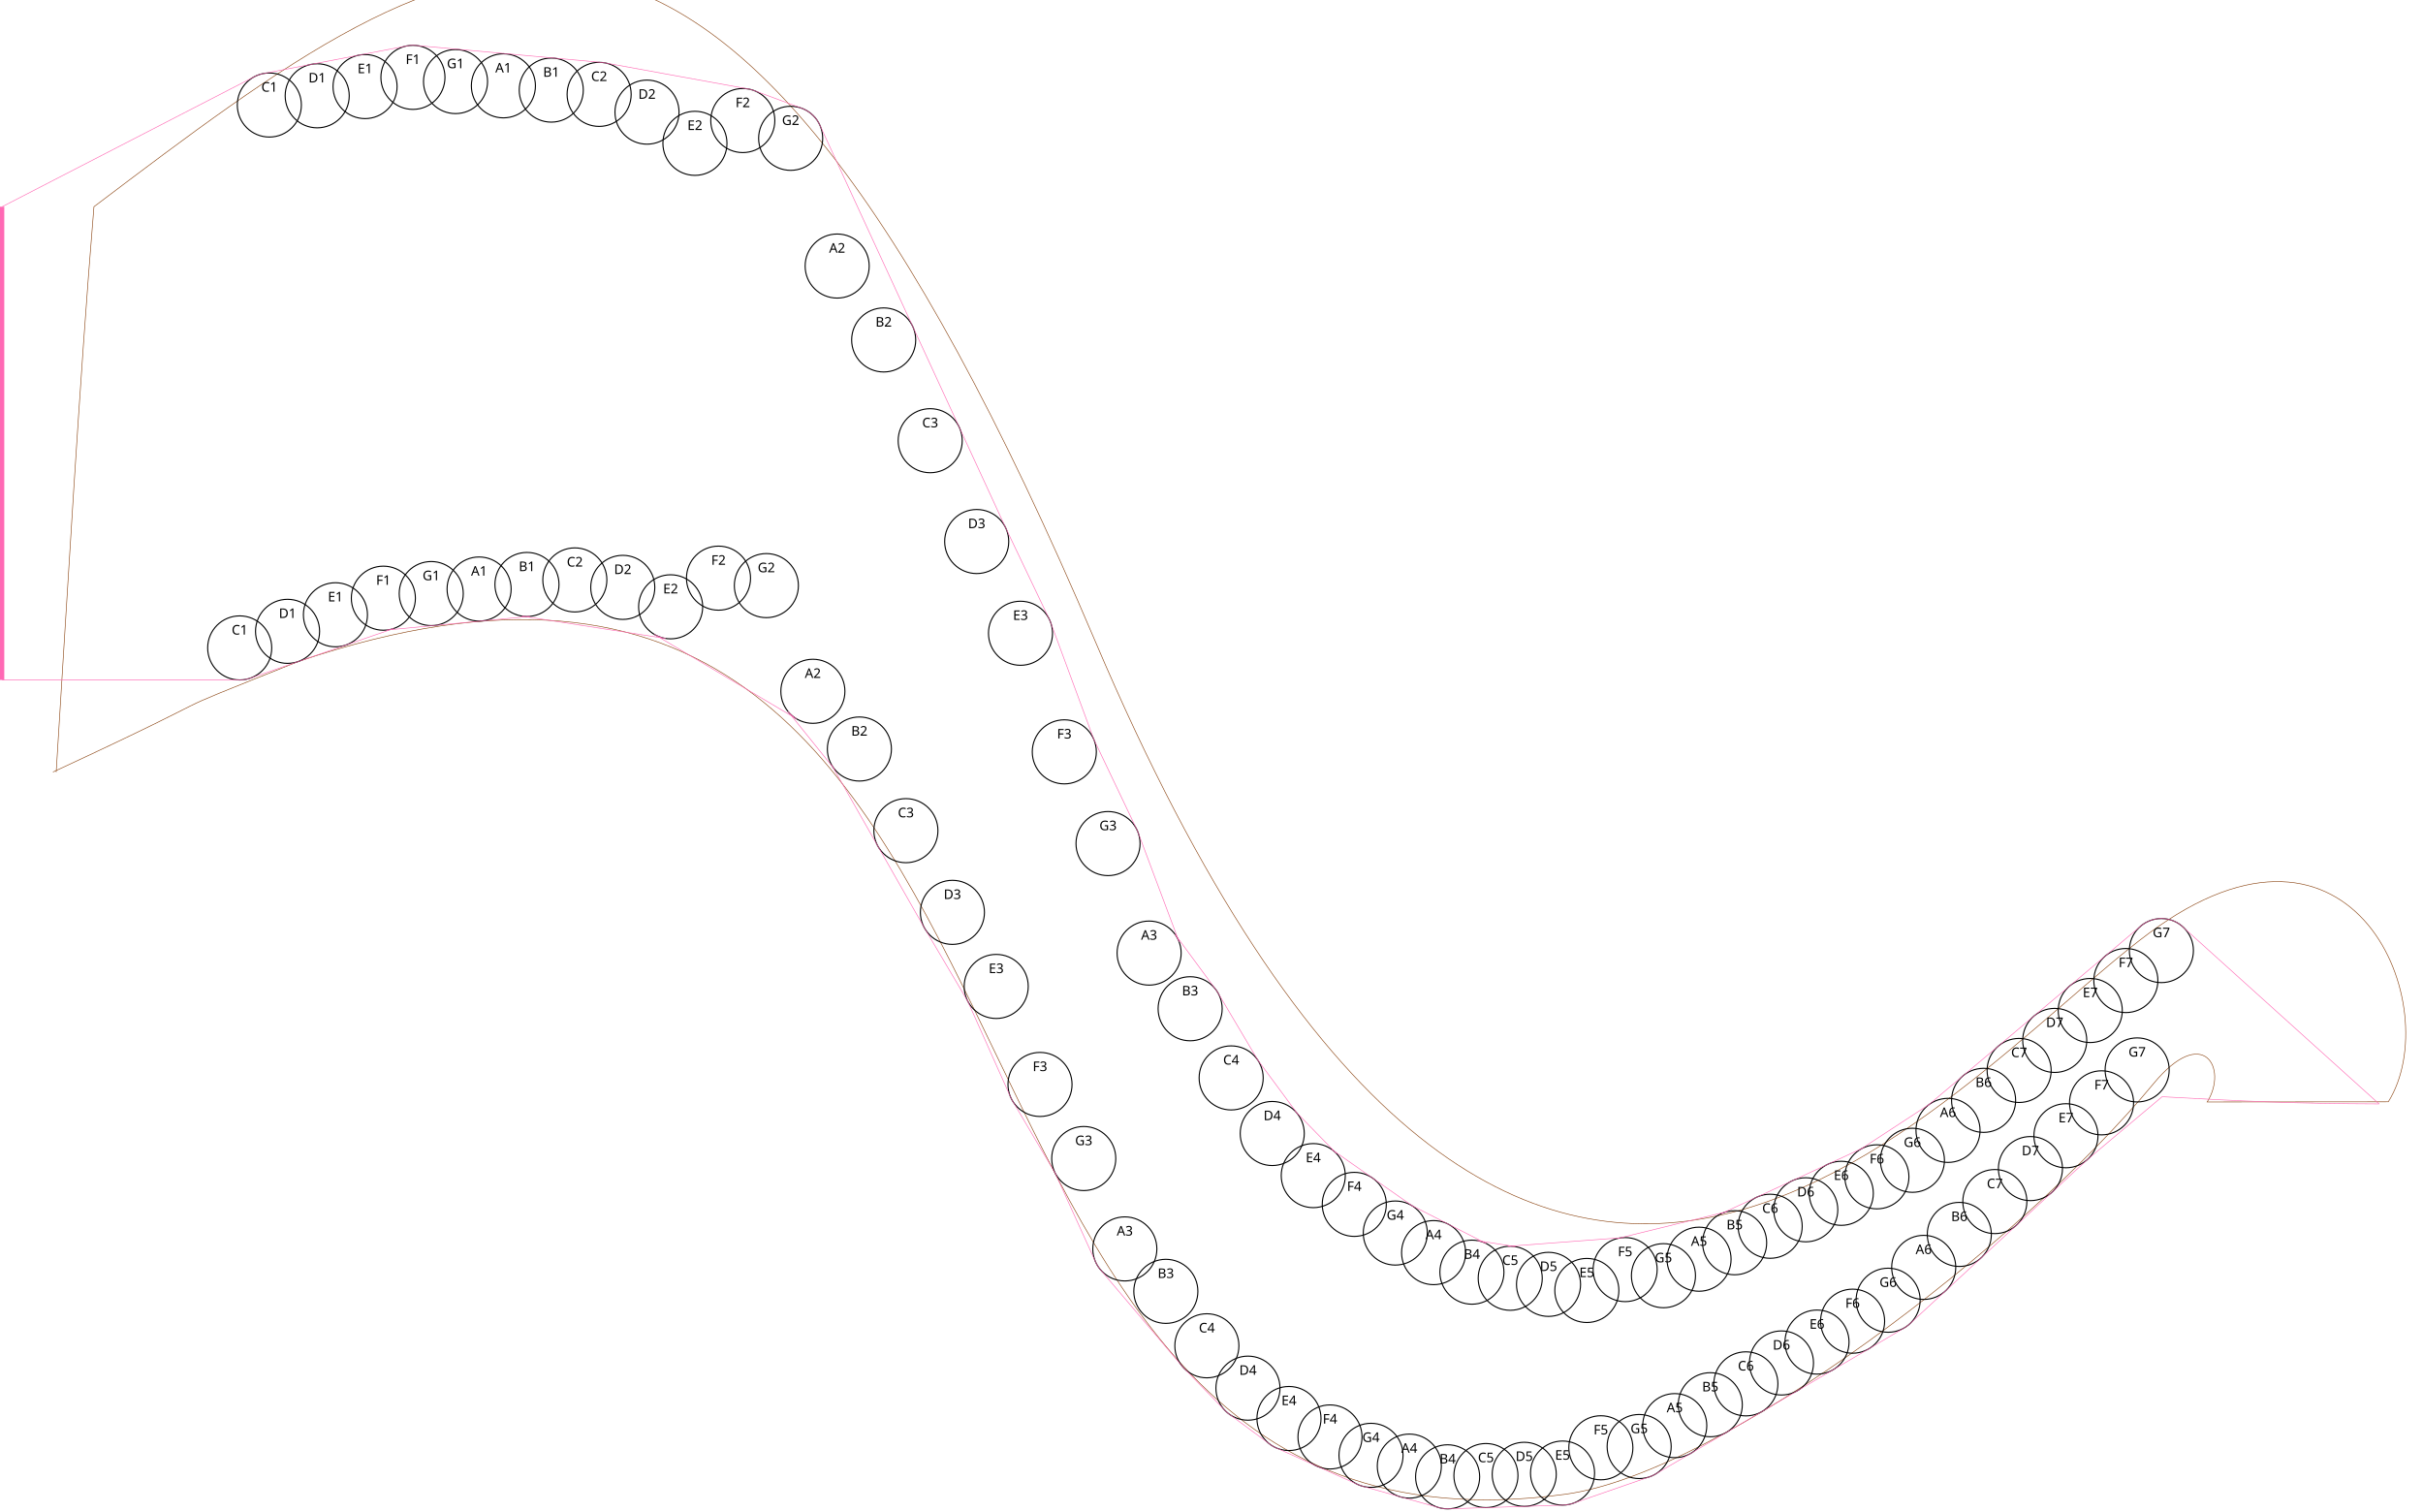
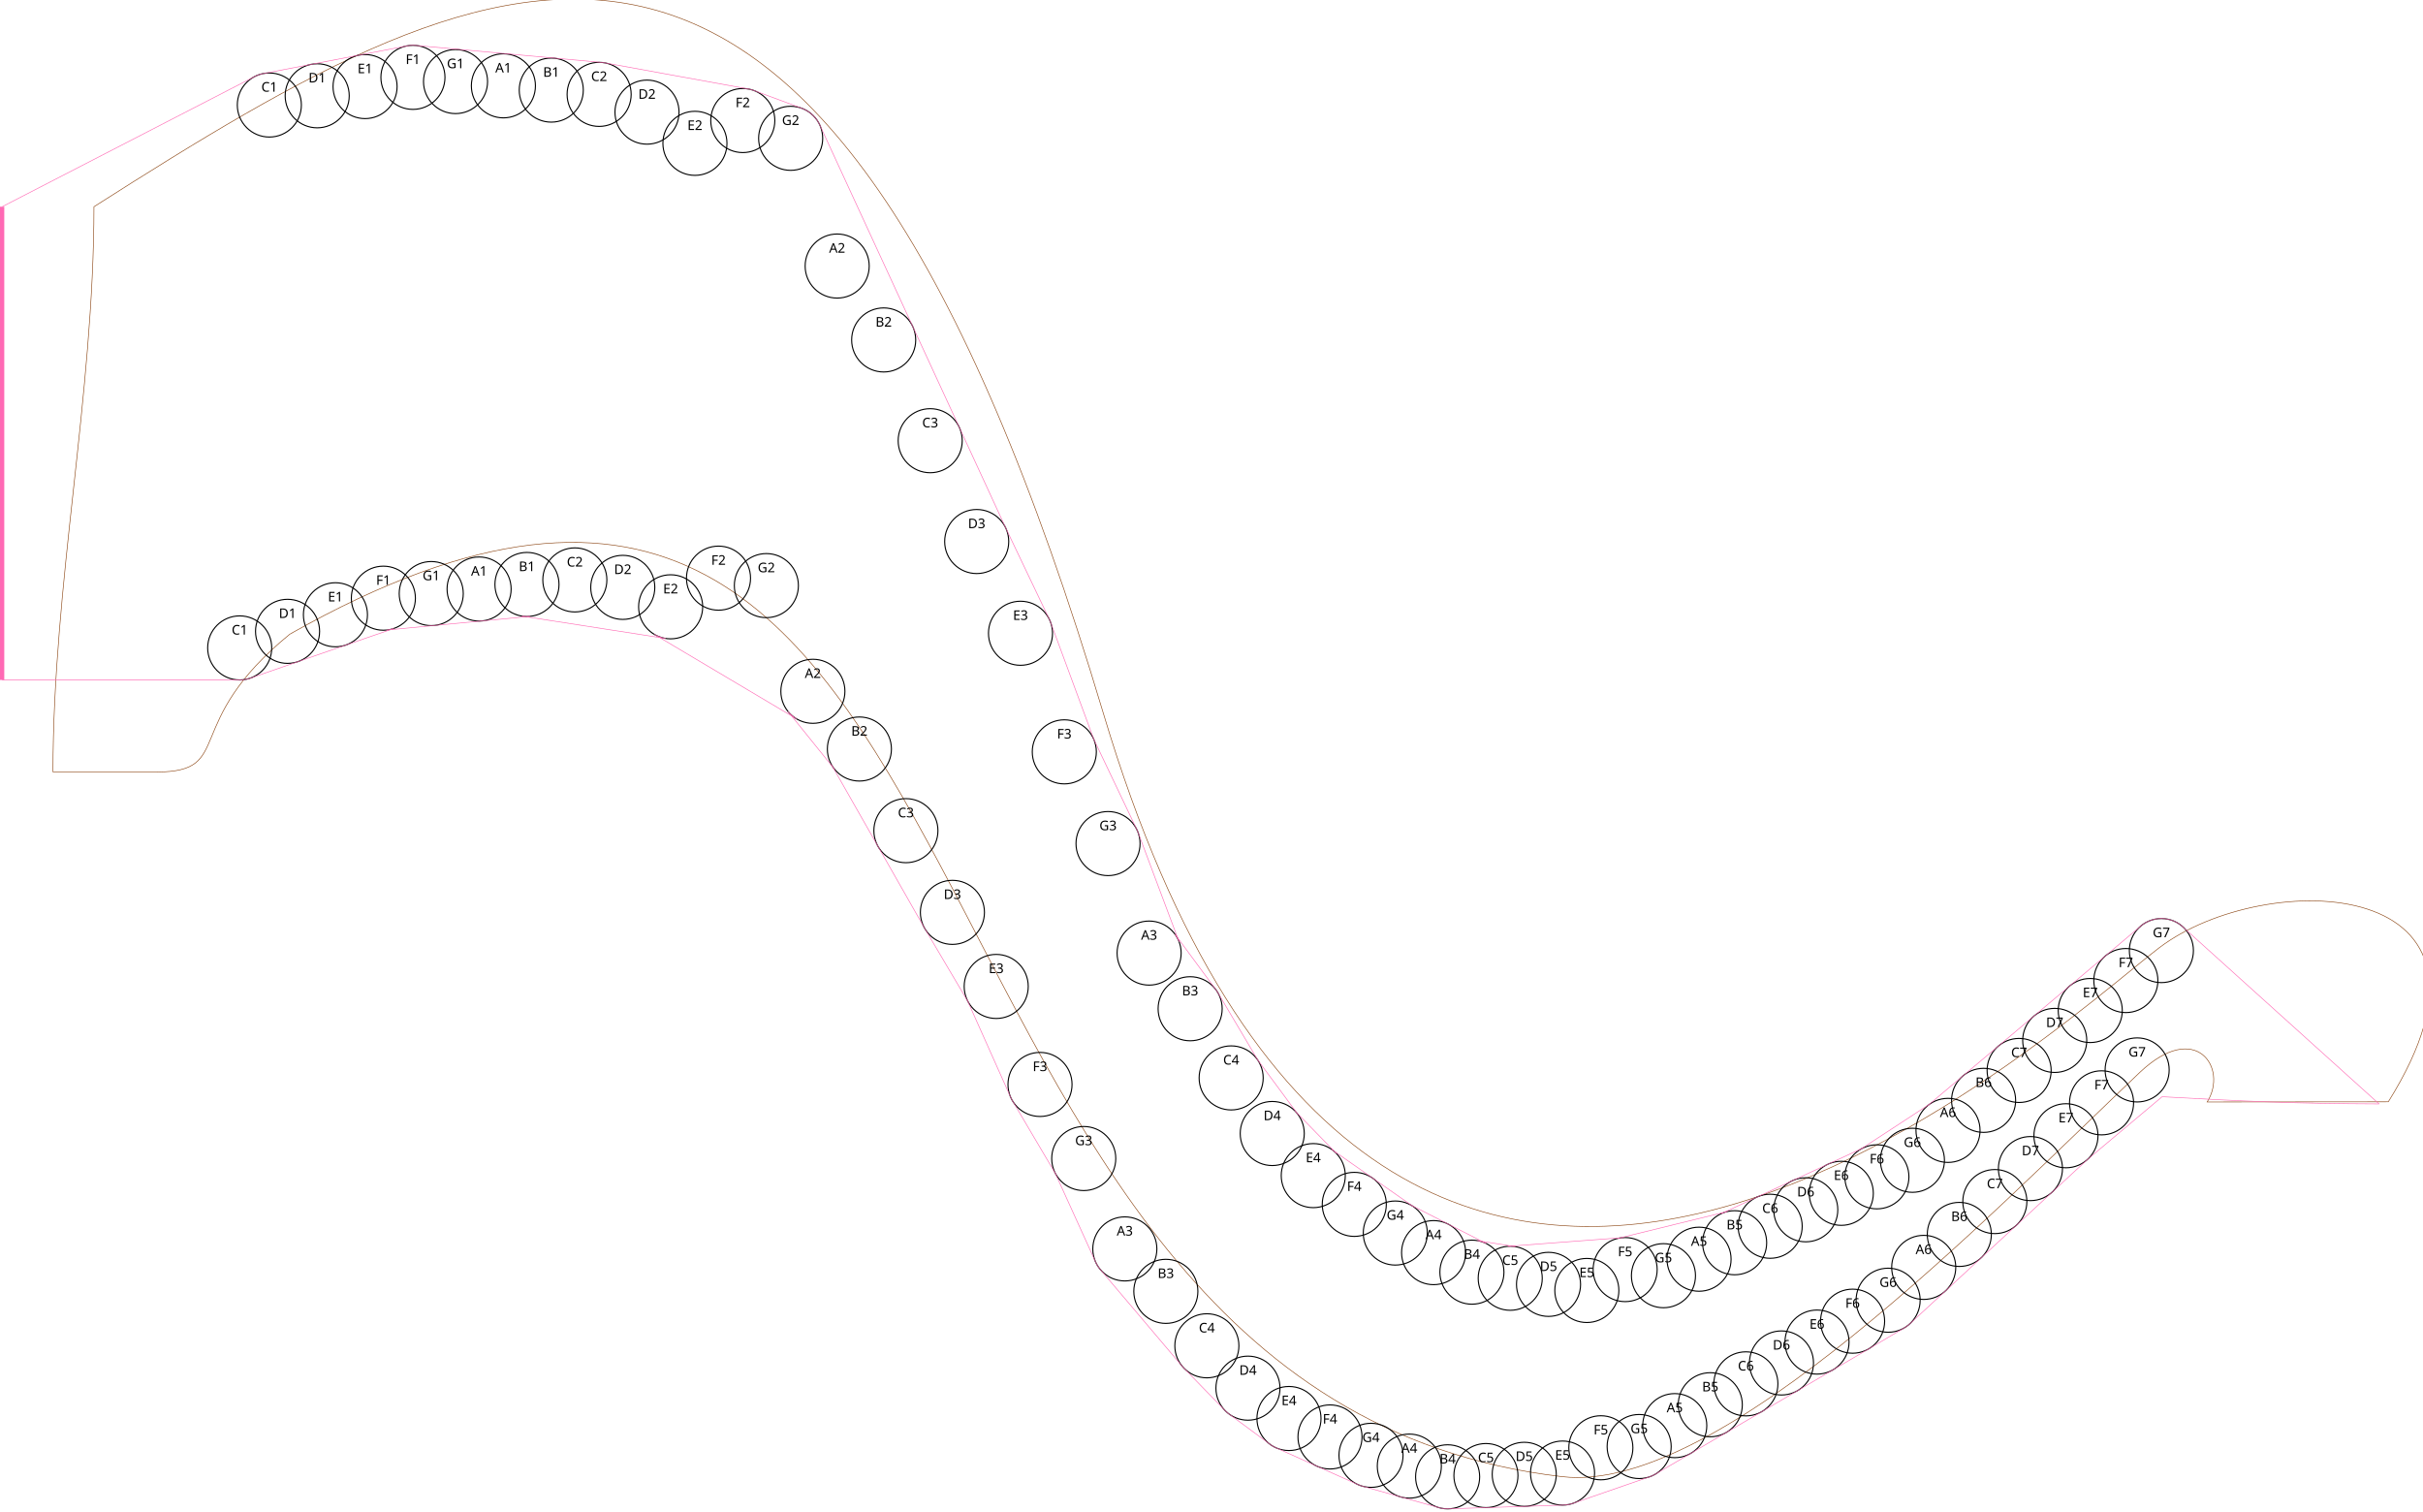
<svg xmlns="http://www.w3.org/2000/svg" width="403.032" height="251.336" viewBox="-40 0 907.731 541.769" preserveAspectRatio="xMidYMid meet" version="1.1" id="svg1634">
  <defs id="defs198" />
-   <path d="M -20.154,277.07 C 55.288,242.039 10.894,259.969 71.658,235.701 380.947,130.992 279.756,584.156 546.465,547.616 c 58.939,-8.075 170.604,-93.618 220.348,-153.853 18.466,-22.361 28.02,-5.815 20.071,6.906 l 67.848,-0.062 C 876.681,365.484 842.469,279.913 764.971,337.537 687.472,395.161 529.059,601.165 370.465,228.445 226.498,-109.899 136.787,-41.754 -4.806,65.293 c -5.474,65.831 -9.976,145.851 -14.145,211.781" fill="none" stroke="#8b4513" stroke-width="1.6" id="" style="stroke-width:0.225;stroke-miterlimit:4;stroke-dasharray:none" />
+   <path d="M -20.154,277.070 C -20.154,277.070 5.976,277.070 18.846,277.070 C 48.293,276.864 27.294,259.128 68.579,225.417 C 349.956,66.200 277.827,509.920 545.223,541.031 C 604.314,547.906 704.918,443.434 761.573,389.648 C 782.605,369.681 794.833,387.948 786.884,400.669 L 854.732,400.607 C 908.213,315.023 808.574,312.794 768.928,342.882 C 729.282,372.969 478.820,607.728 373.465,255.445 C 268.110,-96.838 151.155,-34.026 -4.806,65.293 C -4.806,135.885 -20.154,206.478 -20.154,277.070" fill="none" stroke="#8b4513" stroke-width="1.6" id="path2" style="stroke-width:0.225;stroke-miterlimit:4;stroke-dasharray:none" />
  <circle cx="60.903" cy="27.188" r="12" fill="none" stroke="#000000" stroke-width="0.4" id="circle1250" />
  <circle cx="78.835" cy="23.735" r="12" fill="none" stroke="#000000" stroke-width="0.4" id="circle1252" />
  <circle cx="96.767" cy="20.279" r="12" fill="none" stroke="#000000" stroke-width="0.4" id="circle1254" />
  <circle cx="114.7" cy="16.825" r="12" fill="none" stroke="#000000" stroke-width="0.4" id="circle1256" />
  <circle cx="130.658" cy="18.401" r="12" fill="none" stroke="#000000" stroke-width="0.4" id="circle1258" />
  <circle cx="148.59" cy="20" r="12" fill="none" stroke="#000000" stroke-width="0.4" id="circle1260" />
  <circle cx="166.522" cy="21.6" r="12" fill="none" stroke="#000000" stroke-width="0.4" id="circle1262" />
  <circle cx="184.455" cy="23.2" r="12" fill="none" stroke="#000000" stroke-width="0.4" id="circle1264" />
  <circle cx="202.387" cy="29.855" r="12" fill="none" stroke="#000000" stroke-width="0.4" id="circle1266" />
  <circle cx="220.345" cy="41.54" r="12" fill="none" stroke="#000000" stroke-width="0.4" id="circle1268" />
  <circle cx="238.275" cy="33.005" r="12" fill="none" stroke="#000000" stroke-width="0.4" id="circle1270" />
  <circle cx="256.207" cy="39.66" r="12" fill="none" stroke="#000000" stroke-width="0.4" id="circle1272" />
  <circle cx="273.632" cy="87.513" r="12" fill="none" stroke="#000000" stroke-width="0.4" id="circle1274" />
  <circle cx="291.056" cy="115.199" r="12" fill="none" stroke="#000000" stroke-width="0.4" id="circle1276" />
  <circle cx="308.48" cy="152.944" r="12" fill="none" stroke="#000000" stroke-width="0.4" id="circle1278" />
  <circle cx="325.905" cy="190.714" r="12" fill="none" stroke="#000000" stroke-width="0.4" id="circle1280" />
  <circle cx="342.313" cy="225.08" r="12" fill="none" stroke="#000000" stroke-width="0.4" id="circle1282" />
  <circle cx="358.722" cy="269.504" r="12" fill="none" stroke="#000000" stroke-width="0.4" id="circle1284" />
  <circle cx="375.105" cy="303.87" r="12" fill="none" stroke="#000000" stroke-width="0.4" id="circle1286" />
  <circle cx="390.497" cy="344.891" r="12" fill="none" stroke="#000000" stroke-width="0.4" id="circle1288" />
  <circle cx="405.864" cy="365.745" r="12" fill="none" stroke="#000000" stroke-width="0.4" id="circle1290" />
  <circle cx="421.231" cy="391.654" r="12" fill="none" stroke="#000000" stroke-width="0.4" id="circle1292" />
  <circle cx="436.623" cy="412.482" r="12" fill="none" stroke="#000000" stroke-width="0.4" id="circle1294" />
  <circle cx="451.99" cy="428.254" r="12" fill="none" stroke="#000000" stroke-width="0.4" id="circle1296" />
  <circle cx="467.357" cy="439.025" r="12" fill="none" stroke="#000000" stroke-width="0.4" id="circle1298" />
  <circle cx="482.724" cy="449.769" r="12" fill="none" stroke="#000000" stroke-width="0.4" id="circle1300" />
  <circle cx="497.075" cy="457.109" r="12" fill="none" stroke="#000000" stroke-width="0.4" id="circle1302" />
  <circle cx="511.426" cy="464.424" r="12" fill="none" stroke="#000000" stroke-width="0.4" id="circle1304" />
  <circle cx="525.777" cy="466.71" r="12" fill="none" stroke="#000000" stroke-width="0.4" id="circle1306" />
  <circle cx="540.128" cy="468.996" r="12" fill="none" stroke="#000000" stroke-width="0.4" id="circle1308" />
  <circle cx="554.479" cy="471.283" r="12" fill="none" stroke="#000000" stroke-width="0.4" id="circle1310" />
  <circle cx="568.83" cy="463.459" r="12" fill="none" stroke="#000000" stroke-width="0.4" id="circle1312" />
  <circle cx="583.181" cy="465.746" r="12" fill="none" stroke="#000000" stroke-width="0.4" id="circle1314" />
  <circle cx="596.516" cy="459.572" r="12" fill="none" stroke="#000000" stroke-width="0.4" id="circle1316" />
  <circle cx="609.851" cy="453.4" r="12" fill="none" stroke="#000000" stroke-width="0.4" id="circle1318" />
  <circle cx="623.161" cy="447.228" r="12" fill="none" stroke="#000000" stroke-width="0.4" id="circle1320" />
  <circle cx="636.496" cy="441.056" r="12" fill="none" stroke="#000000" stroke-width="0.4" id="circle1322" />
  <circle cx="649.806" cy="434.884" r="12" fill="none" stroke="#000000" stroke-width="0.4" id="circle1324" />
  <circle cx="663.141" cy="428.711" r="12" fill="none" stroke="#000000" stroke-width="0.4" id="circle1326" />
  <circle cx="676.45" cy="422.514" r="12" fill="none" stroke="#000000" stroke-width="0.4" id="circle1328" />
  <circle cx="689.785" cy="411.312" r="12" fill="none" stroke="#000000" stroke-width="0.4" id="circle1330" />
  <circle cx="703.12" cy="400.06" r="12" fill="none" stroke="#000000" stroke-width="0.4" id="circle1332" />
  <circle cx="716.43" cy="388.86" r="12" fill="none" stroke="#000000" stroke-width="0.4" id="circle1334" />
  <circle cx="729.765" cy="377.607" r="12" fill="none" stroke="#000000" stroke-width="0.4" id="circle1336" />
  <circle cx="743.074" cy="366.405" r="12" fill="none" stroke="#000000" stroke-width="0.4" id="circle1338" />
  <circle cx="756.409" cy="355.178" r="12" fill="none" stroke="#000000" stroke-width="0.4" id="circle1340" />
  <circle cx="769.722" cy="343.952" r="12" fill="none" stroke="#000000" stroke-width="0.4" id="circle1342" />
  <circle cx="49.8" cy="230.569" r="12" fill="none" stroke="#000000" stroke-width="0.4" id="circle1344" />
  <circle cx="67.732" cy="224.36" r="12" fill="none" stroke="#000000" stroke-width="0.4" id="circle1346" />
  <circle cx="85.665" cy="218.151" r="12" fill="none" stroke="#000000" stroke-width="0.4" id="circle1348" />
  <circle cx="103.623" cy="211.942" r="12" fill="none" stroke="#000000" stroke-width="0.4" id="circle1350" />
  <circle cx="121.555" cy="210.211" r="12" fill="none" stroke="#000000" stroke-width="0.4" id="circle1352" />
  <circle cx="139.487" cy="208.505" r="12" fill="none" stroke="#000000" stroke-width="0.4" id="circle1354" />
  <circle cx="157.42" cy="206.799" r="12" fill="none" stroke="#000000" stroke-width="0.4" id="circle1356" />
  <circle cx="175.352" cy="205.094" r="12" fill="none" stroke="#000000" stroke-width="0.4" id="circle1358" />
  <circle cx="193.31" cy="207.891" r="12" fill="none" stroke="#000000" stroke-width="0.4" id="circle1360" />
  <circle cx="211.242" cy="215.169" r="12" fill="none" stroke="#000000" stroke-width="0.4" id="circle1362" />
  <circle cx="229.175" cy="204.433" r="12" fill="none" stroke="#000000" stroke-width="0.4" id="circle1364" />
  <circle cx="247.107" cy="207.229" r="12" fill="none" stroke="#000000" stroke-width="0.4" id="circle1366" />
  <circle cx="264.532" cy="246.819" r="12" fill="none" stroke="#000000" stroke-width="0.4" id="circle1368" />
  <circle cx="281.956" cy="268.444" r="12" fill="none" stroke="#000000" stroke-width="0.4" id="circle1370" />
  <circle cx="299.38" cy="299.029" r="12" fill="none" stroke="#000000" stroke-width="0.4" id="circle1372" />
  <circle cx="316.805" cy="329.634" r="12" fill="none" stroke="#000000" stroke-width="0.4" id="circle1374" />
  <circle cx="333.213" cy="357.389" r="12" fill="none" stroke="#000000" stroke-width="0.4" id="circle1376" />
  <circle cx="349.622" cy="394.101" r="12" fill="none" stroke="#000000" stroke-width="0.4" id="circle1378" />
  <circle cx="366.005" cy="421.856" r="12" fill="none" stroke="#000000" stroke-width="0.4" id="circle1380" />
  <circle cx="381.397" cy="455.715" r="12" fill="none" stroke="#000000" stroke-width="0.4" id="circle1382" />
  <circle cx="396.764" cy="471.611" r="12" fill="none" stroke="#000000" stroke-width="0.4" id="circle1384" />
  <circle cx="412.131" cy="492.008" r="12" fill="none" stroke="#000000" stroke-width="0.4" id="circle1386" />
  <circle cx="427.523" cy="507.879" r="12" fill="none" stroke="#000000" stroke-width="0.4" id="circle1388" />
  <circle cx="442.89" cy="519.246" r="12" fill="none" stroke="#000000" stroke-width="0.4" id="circle1390" />
  <circle cx="458.257" cy="526.158" r="12" fill="none" stroke="#000000" stroke-width="0.4" id="circle1392" />
  <circle cx="473.624" cy="533.044" r="12" fill="none" stroke="#000000" stroke-width="0.4" id="circle1394" />
  <circle cx="487.975" cy="537.08" r="12" fill="none" stroke="#000000" stroke-width="0.4" id="circle1396" />
  <circle cx="502.326" cy="541.091" r="12" fill="none" stroke="#000000" stroke-width="0.4" id="circle1398" />
  <circle cx="516.677" cy="540.622" r="12" fill="none" stroke="#000000" stroke-width="0.4" id="circle1400" />
  <circle cx="531.028" cy="540.154" r="12" fill="none" stroke="#000000" stroke-width="0.4" id="circle1402" />
  <circle cx="545.379" cy="539.686" r="12" fill="none" stroke="#000000" stroke-width="0.4" id="circle1404" />
  <circle cx="559.73" cy="530.211" r="12" fill="none" stroke="#000000" stroke-width="0.4" id="circle1406" />
  <circle cx="574.081" cy="529.742" r="12" fill="none" stroke="#000000" stroke-width="0.4" id="circle1408" />
  <circle cx="587.416" cy="521.915" r="12" fill="none" stroke="#000000" stroke-width="0.4" id="circle1410" />
  <circle cx="600.726" cy="514.088" r="12" fill="none" stroke="#000000" stroke-width="0.4" id="circle1412" />
  <circle cx="614.061" cy="506.265" r="12" fill="none" stroke="#000000" stroke-width="0.4" id="circle1414" />
  <circle cx="627.396" cy="498.439" r="12" fill="none" stroke="#000000" stroke-width="0.4" id="circle1416" />
  <circle cx="640.706" cy="490.615" r="12" fill="none" stroke="#000000" stroke-width="0.4" id="circle1418" />
  <circle cx="654.041" cy="482.788" r="12" fill="none" stroke="#000000" stroke-width="0.4" id="circle1420" />
  <circle cx="667.35" cy="474.939" r="12" fill="none" stroke="#000000" stroke-width="0.4" id="circle1422" />
  <circle cx="680.685" cy="462.634" r="12" fill="none" stroke="#000000" stroke-width="0.4" id="circle1424" />
  <circle cx="694.02" cy="450.282" r="12" fill="none" stroke="#000000" stroke-width="0.4" id="circle1426" />
  <circle cx="707.33" cy="437.978" r="12" fill="none" stroke="#000000" stroke-width="0.4" id="circle1428" />
  <circle cx="720.665" cy="425.625" r="12" fill="none" stroke="#000000" stroke-width="0.4" id="circle1430" />
  <circle cx="733.974" cy="413.32" r="12" fill="none" stroke="#000000" stroke-width="0.4" id="circle1432" />
  <circle cx="747.309" cy="400.991" r="12" fill="none" stroke="#000000" stroke-width="0.4" id="circle1434" />
  <circle cx="760.644" cy="388.664" r="12" fill="none" stroke="#000000" stroke-width="0.4" id="circle1436" />
  <text x="60.903" y="22.188" text-anchor="middle" font-family="sans-serif" font-size="5px" fill="#000000" id="text1438">C1</text>
  <text x="78.835" y="18.735" text-anchor="middle" font-family="sans-serif" font-size="5px" fill="#000000" id="text1440">D1</text>
  <text x="96.767" y="15.279" text-anchor="middle" font-family="sans-serif" font-size="5px" fill="#000000" id="text1442">E1</text>
  <text x="114.7" y="11.825" text-anchor="middle" font-family="sans-serif" font-size="5px" fill="#000000" id="text1444">F1</text>
  <text x="130.658" y="13.401" text-anchor="middle" font-family="sans-serif" font-size="5px" fill="#000000" id="text1446">G1</text>
  <text x="148.59" y="15.001" text-anchor="middle" font-family="sans-serif" font-size="5px" fill="#000000" id="text1448">A1</text>
  <text x="166.522" y="16.6" text-anchor="middle" font-family="sans-serif" font-size="5px" fill="#000000" id="text1450">B1</text>
  <text x="184.455" y="18.2" text-anchor="middle" font-family="sans-serif" font-size="5px" fill="#000000" id="text1452">C2</text>
  <text x="202.387" y="24.855" text-anchor="middle" font-family="sans-serif" font-size="5px" fill="#000000" id="text1454">D2</text>
  <text x="220.345" y="36.54" text-anchor="middle" font-family="sans-serif" font-size="5px" fill="#000000" id="text1456">E2</text>
  <text x="238.275" y="28.005" text-anchor="middle" font-family="sans-serif" font-size="5px" fill="#000000" id="text1458">F2</text>
  <text x="256.207" y="34.66" text-anchor="middle" font-family="sans-serif" font-size="5px" fill="#000000" id="text1460">G2</text>
  <text x="273.632" y="82.513" text-anchor="middle" font-family="sans-serif" font-size="5px" fill="#000000" id="text1462">A2</text>
  <text x="291.056" y="110.199" text-anchor="middle" font-family="sans-serif" font-size="5px" fill="#000000" id="text1464">B2</text>
  <text x="308.48" y="147.944" text-anchor="middle" font-family="sans-serif" font-size="5px" fill="#000000" id="text1466">C3</text>
  <text x="325.905" y="185.714" text-anchor="middle" font-family="sans-serif" font-size="5px" fill="#000000" id="text1468">D3</text>
  <text x="342.313" y="220.08" text-anchor="middle" font-family="sans-serif" font-size="5px" fill="#000000" id="text1470">E3</text>
  <text x="358.722" y="264.504" text-anchor="middle" font-family="sans-serif" font-size="5px" fill="#000000" id="text1472">F3</text>
  <text x="375.105" y="298.87" text-anchor="middle" font-family="sans-serif" font-size="5px" fill="#000000" id="text1474">G3</text>
  <text x="390.497" y="339.891" text-anchor="middle" font-family="sans-serif" font-size="5px" fill="#000000" id="text1476">A3</text>
  <text x="405.864" y="360.745" text-anchor="middle" font-family="sans-serif" font-size="5px" fill="#000000" id="text1478">B3</text>
  <text x="421.231" y="386.654" text-anchor="middle" font-family="sans-serif" font-size="5px" fill="#000000" id="text1480">C4</text>
  <text x="436.623" y="407.482" text-anchor="middle" font-family="sans-serif" font-size="5px" fill="#000000" id="text1482">D4</text>
  <text x="451.99" y="423.254" text-anchor="middle" font-family="sans-serif" font-size="5px" fill="#000000" id="text1484">E4</text>
  <text x="467.357" y="434.025" text-anchor="middle" font-family="sans-serif" font-size="5px" fill="#000000" id="text1486">F4</text>
  <text x="482.724" y="444.769" text-anchor="middle" font-family="sans-serif" font-size="5px" fill="#000000" id="text1488">G4</text>
  <text x="497.075" y="452.109" text-anchor="middle" font-family="sans-serif" font-size="5px" fill="#000000" id="text1490">A4</text>
  <text x="511.426" y="459.424" text-anchor="middle" font-family="sans-serif" font-size="5px" fill="#000000" id="text1492">B4</text>
  <text x="525.777" y="461.71" text-anchor="middle" font-family="sans-serif" font-size="5px" fill="#000000" id="text1494">C5</text>
  <text x="540.128" y="463.996" text-anchor="middle" font-family="sans-serif" font-size="5px" fill="#000000" id="text1496">D5</text>
  <text x="554.479" y="466.283" text-anchor="middle" font-family="sans-serif" font-size="5px" fill="#000000" id="text1498">E5</text>
  <text x="568.83" y="458.459" text-anchor="middle" font-family="sans-serif" font-size="5px" fill="#000000" id="text1500">F5</text>
  <text x="583.181" y="460.746" text-anchor="middle" font-family="sans-serif" font-size="5px" fill="#000000" id="text1502">G5</text>
  <text x="596.516" y="454.572" text-anchor="middle" font-family="sans-serif" font-size="5px" fill="#000000" id="text1504">A5</text>
  <text x="609.851" y="448.4" text-anchor="middle" font-family="sans-serif" font-size="5px" fill="#000000" id="text1506">B5</text>
  <text x="623.161" y="442.228" text-anchor="middle" font-family="sans-serif" font-size="5px" fill="#000000" id="text1508">C6</text>
  <text x="636.496" y="436.056" text-anchor="middle" font-family="sans-serif" font-size="5px" fill="#000000" id="text1510">D6</text>
  <text x="649.806" y="429.884" text-anchor="middle" font-family="sans-serif" font-size="5px" fill="#000000" id="text1512">E6</text>
  <text x="663.141" y="423.711" text-anchor="middle" font-family="sans-serif" font-size="5px" fill="#000000" id="text1514">F6</text>
  <text x="676.45" y="417.514" text-anchor="middle" font-family="sans-serif" font-size="5px" fill="#000000" id="text1516">G6</text>
  <text x="689.785" y="406.312" text-anchor="middle" font-family="sans-serif" font-size="5px" fill="#000000" id="text1518">A6</text>
  <text x="703.12" y="395.06" text-anchor="middle" font-family="sans-serif" font-size="5px" fill="#000000" id="text1520">B6</text>
  <text x="716.43" y="383.86" text-anchor="middle" font-family="sans-serif" font-size="5px" fill="#000000" id="text1522">C7</text>
  <text x="729.765" y="372.607" text-anchor="middle" font-family="sans-serif" font-size="5px" fill="#000000" id="text1524">D7</text>
  <text x="743.074" y="361.405" text-anchor="middle" font-family="sans-serif" font-size="5px" fill="#000000" id="text1526">E7</text>
  <text x="756.409" y="350.178" text-anchor="middle" font-family="sans-serif" font-size="5px" fill="#000000" id="text1528">F7</text>
  <text x="769.722" y="338.952" text-anchor="middle" font-family="sans-serif" font-size="5px" fill="#000000" id="text1530">G7</text>
  <text x="49.8" y="225.569" text-anchor="middle" font-family="sans-serif" font-size="5px" fill="#000000" id="text1532">C1</text>
  <text x="67.732" y="219.36" text-anchor="middle" font-family="sans-serif" font-size="5px" fill="#000000" id="text1534">D1</text>
  <text x="85.665" y="213.151" text-anchor="middle" font-family="sans-serif" font-size="5px" fill="#000000" id="text1536">E1</text>
  <text x="103.623" y="206.942" text-anchor="middle" font-family="sans-serif" font-size="5px" fill="#000000" id="text1538">F1</text>
  <text x="121.555" y="205.211" text-anchor="middle" font-family="sans-serif" font-size="5px" fill="#000000" id="text1540">G1</text>
  <text x="139.487" y="203.505" text-anchor="middle" font-family="sans-serif" font-size="5px" fill="#000000" id="text1542">A1</text>
  <text x="157.42" y="201.799" text-anchor="middle" font-family="sans-serif" font-size="5px" fill="#000000" id="text1544">B1</text>
  <text x="175.352" y="200.094" text-anchor="middle" font-family="sans-serif" font-size="5px" fill="#000000" id="text1546">C2</text>
  <text x="193.31" y="202.891" text-anchor="middle" font-family="sans-serif" font-size="5px" fill="#000000" id="text1548">D2</text>
  <text x="211.242" y="210.169" text-anchor="middle" font-family="sans-serif" font-size="5px" fill="#000000" id="text1550">E2</text>
  <text x="229.175" y="199.433" text-anchor="middle" font-family="sans-serif" font-size="5px" fill="#000000" id="text1552">F2</text>
  <text x="247.107" y="202.229" text-anchor="middle" font-family="sans-serif" font-size="5px" fill="#000000" id="text1554">G2</text>
  <text x="264.532" y="241.819" text-anchor="middle" font-family="sans-serif" font-size="5px" fill="#000000" id="text1556">A2</text>
  <text x="281.956" y="263.444" text-anchor="middle" font-family="sans-serif" font-size="5px" fill="#000000" id="text1558">B2</text>
  <text x="299.38" y="294.029" text-anchor="middle" font-family="sans-serif" font-size="5px" fill="#000000" id="text1560">C3</text>
  <text x="316.805" y="324.634" text-anchor="middle" font-family="sans-serif" font-size="5px" fill="#000000" id="text1562">D3</text>
  <text x="333.213" y="352.389" text-anchor="middle" font-family="sans-serif" font-size="5px" fill="#000000" id="text1564">E3</text>
  <text x="349.622" y="389.101" text-anchor="middle" font-family="sans-serif" font-size="5px" fill="#000000" id="text1566">F3</text>
  <text x="366.005" y="416.856" text-anchor="middle" font-family="sans-serif" font-size="5px" fill="#000000" id="text1568">G3</text>
  <text x="381.397" y="450.715" text-anchor="middle" font-family="sans-serif" font-size="5px" fill="#000000" id="text1570">A3</text>
  <text x="396.764" y="466.611" text-anchor="middle" font-family="sans-serif" font-size="5px" fill="#000000" id="text1572">B3</text>
  <text x="412.131" y="487.008" text-anchor="middle" font-family="sans-serif" font-size="5px" fill="#000000" id="text1574">C4</text>
  <text x="427.523" y="502.879" text-anchor="middle" font-family="sans-serif" font-size="5px" fill="#000000" id="text1576">D4</text>
  <text x="442.89" y="514.246" text-anchor="middle" font-family="sans-serif" font-size="5px" fill="#000000" id="text1578">E4</text>
  <text x="458.257" y="521.158" text-anchor="middle" font-family="sans-serif" font-size="5px" fill="#000000" id="text1580">F4</text>
  <text x="473.624" y="528.044" text-anchor="middle" font-family="sans-serif" font-size="5px" fill="#000000" id="text1582">G4</text>
  <text x="487.975" y="532.08" text-anchor="middle" font-family="sans-serif" font-size="5px" fill="#000000" id="text1584">A4</text>
  <text x="502.326" y="536.091" text-anchor="middle" font-family="sans-serif" font-size="5px" fill="#000000" id="text1586">B4</text>
  <text x="516.677" y="535.622" text-anchor="middle" font-family="sans-serif" font-size="5px" fill="#000000" id="text1588">C5</text>
  <text x="531.028" y="535.154" text-anchor="middle" font-family="sans-serif" font-size="5px" fill="#000000" id="text1590">D5</text>
  <text x="545.379" y="534.686" text-anchor="middle" font-family="sans-serif" font-size="5px" fill="#000000" id="text1592">E5</text>
  <text x="559.73" y="525.211" text-anchor="middle" font-family="sans-serif" font-size="5px" fill="#000000" id="text1594">F5</text>
  <text x="574.081" y="524.742" text-anchor="middle" font-family="sans-serif" font-size="5px" fill="#000000" id="text1596">G5</text>
  <text x="587.416" y="516.915" text-anchor="middle" font-family="sans-serif" font-size="5px" fill="#000000" id="text1598">A5</text>
  <text x="600.726" y="509.089" text-anchor="middle" font-family="sans-serif" font-size="5px" fill="#000000" id="text1600">B5</text>
  <text x="614.061" y="501.265" text-anchor="middle" font-family="sans-serif" font-size="5px" fill="#000000" id="text1602">C6</text>
  <text x="627.396" y="493.439" text-anchor="middle" font-family="sans-serif" font-size="5px" fill="#000000" id="text1604">D6</text>
  <text x="640.706" y="485.615" text-anchor="middle" font-family="sans-serif" font-size="5px" fill="#000000" id="text1606">E6</text>
  <text x="654.041" y="477.788" text-anchor="middle" font-family="sans-serif" font-size="5px" fill="#000000" id="text1608">F6</text>
  <text x="667.35" y="469.939" text-anchor="middle" font-family="sans-serif" font-size="5px" fill="#000000" id="text1610">G6</text>
  <text x="680.685" y="457.634" text-anchor="middle" font-family="sans-serif" font-size="5px" fill="#000000" id="text1612">A6</text>
  <text x="694.02" y="445.282" text-anchor="middle" font-family="sans-serif" font-size="5px" fill="#000000" id="text1614">B6</text>
  <text x="707.33" y="432.978" text-anchor="middle" font-family="sans-serif" font-size="5px" fill="#000000" id="text1616">C7</text>
  <text x="720.665" y="420.625" text-anchor="middle" font-family="sans-serif" font-size="5px" fill="#000000" id="text1618">D7</text>
  <text x="733.974" y="408.32" text-anchor="middle" font-family="sans-serif" font-size="5px" fill="#000000" id="text1620">E7</text>
  <text x="747.309" y="395.991" text-anchor="middle" font-family="sans-serif" font-size="5px" fill="#000000" id="text1622">F7</text>
  <text x="760.644" y="383.664" text-anchor="middle" font-family="sans-serif" font-size="5px" fill="#000000" id="text1624">G7</text>
  <path d="m -39.2,242.57 h 89 v 0 c 1.336,1.3e-4 2.663,-0.223 3.926,-0.66 l 17.932,-6.209 v 0 l 17.933,-6.21 v 0 l -0.005,0.002 17.958,-6.208 v 0 c -0.896,0.31 -1.825,0.512 -2.768,0.603 l 17.932,-1.731 v 0 l -0.016,0.001 17.932,-1.706 v 0 h -0.001 l 17.933,-1.706 v 0 c -0.993,0.095 -1.994,0.065 -2.98,-0.088 l 53.822,8.369 v 0 c -1.513,-0.235 -2.967,-0.758 -4.284,-1.54 l 53.29,31.65 v 0 c -1.23,-0.731 -2.319,-1.675 -3.216,-2.789 l 17.424,21.626 v 0 c -0.403,-0.5 -0.765,-1.031 -1.083,-1.589 l 17.424,30.584 v 0 l -10e-4,-0.003 17.425,30.606 v 0 c 0.032,0.057 0.065,0.114 0.098,0.17 l 16.408,27.755 v 0 c -0.231,-0.392 -0.44,-0.796 -0.625,-1.211 l 16.409,36.712 v 0 c 0.184,0.413 0.391,0.815 0.621,1.204 l 16.383,27.754 v 0 c -0.217,-0.368 -0.414,-0.746 -0.59,-1.135 l 15.392,33.861 v 0 c 0.457,1.007 1.052,1.945 1.766,2.789 l 30.734,36.292 v 0 c 0.175,0.206 0.356,0.406 0.544,0.6 l 15.392,15.87 v 0 c 0.457,0.471 0.951,0.903 1.478,1.293 l 15.367,11.367 v 0 c 0.689,0.51 1.431,0.944 2.213,1.296 l 15.367,6.913 v 0 l 0.016,0.007 15.367,6.886 v 0 c 0.537,0.241 1.092,0.442 1.659,0.602 l 14.351,4.035 v 0 l 0.017,0.004 14.351,4.012 v 0 c 1.178,0.33 2.4,0.477 3.623,0.437 l 43.053,-1.406 v 0 c 1.205,-0.039 2.397,-0.26 3.536,-0.654 l 28.702,-9.944 v 0 c 0.746,-0.259 1.465,-0.59 2.146,-0.99 l 13.335,-7.827 v 0 l 0.009,-0.004 13.31,-7.827 v 0 l -0.011,0.006 13.335,-7.824 v 0 l 0.002,-10e-4 13.335,-7.826 v 0 l 0.007,-0.004 13.31,-7.824 v 0 l -0.006,0.004 13.335,-7.827 v 0 c 0.007,-0.004 0.014,-0.009 0.021,-0.013 l 13.309,-7.848 v 0 c 0.733,-0.432 1.417,-0.941 2.042,-1.518 l 13.335,-12.305 v 0 l 0.017,-0.015 13.335,-12.352 v 0 l -0.009,0.008 13.31,-12.304 v 0 l 0.009,-0.008 13.335,-12.353 v 0 l -0.009,0.008 13.309,-12.305 v 0 h 10e-4 l 27.879,-23.428 c 31.747,1.768 49.483,2.573 81.273,2.692" fill="none" stroke="#ff69b4" stroke-width="1.6" id="path1626" style="stroke-width:0.225;stroke-miterlimit:4;stroke-dasharray:none" />
  <path d="M 851.273,401.396 778.474,335.743 v 0 c -4.366,-4.654 -11.61,-5.078 -16.488,-0.964 l -13.313,11.226 v 0 l 0.007,-0.006 -13.335,11.227 v 0 l 0.002,-0.001 -13.309,11.202 v 0 l -0.012,0.01 -13.335,11.252 v 0 l 0.012,-0.01 -13.31,11.201 v 0 l -0.012,0.01 -13.335,11.252 v 0 c 0.374,-0.316 0.768,-0.608 1.178,-0.876 l -26.644,17.399 v 0 c 0.486,-0.317 0.994,-0.599 1.52,-0.843 l -13.335,6.173 v 0 l -0.007,0.004 -13.31,6.172 v 0 l 0.008,-0.004 -13.335,6.172 v 0 l -0.008,0.004 -13.31,6.172 v 0 c 0.703,-0.327 1.437,-0.584 2.19,-0.769 l -41.021,10.059 v 0 c 0.642,-0.157 1.295,-0.261 1.954,-0.311 l -43.053,3.251 v 0 c 0.932,-0.07 1.869,-0.032 2.792,0.115 l -14.351,-2.286 v 0 c 1.241,0.198 2.443,0.589 3.562,1.16 l -14.351,-7.315 v 0 l 0.015,0.008 -14.351,-7.341 v 0 c 0.489,0.25 0.961,0.533 1.411,0.848 l -15.367,-10.744 v 0 l 0.011,0.008 -15.367,-10.77 v 0 c 0.613,0.43 1.185,0.916 1.708,1.453 l -15.367,-15.773 v 0 c 0.38,0.39 0.733,0.805 1.056,1.242 l -15.392,-20.828 v 0 c 0.24,0.325 0.464,0.662 0.67,1.01 l -15.367,-25.908 v 0 c -0.204,-0.343 -0.424,-0.676 -0.661,-0.997 l -15.367,-20.854 v 0 c 0.656,0.89 1.186,1.867 1.575,2.903 l -15.392,-41.021 v 0 c -0.121,-0.322 -0.255,-0.638 -0.403,-0.948 l -16.383,-34.366 v 0 c 0.157,0.329 0.299,0.664 0.425,1.006 l -16.409,-44.424 v 0 c -0.127,-0.344 -0.27,-0.681 -0.428,-1.012 l -16.408,-34.367 v 0 c 0.023,0.048 0.045,0.095 0.067,0.143 l -17.425,-37.769 v 0 l -10e-4,-0.002 -17.424,-37.745 v 0 l 10e-4,0.002 -34.849,-75.539 v 0 c -1.329,-2.881 -3.746,-5.119 -6.721,-6.223 l -17.932,-6.655 v 0 c -0.657,-0.244 -1.334,-0.43 -2.024,-0.556 l -53.82,-9.805 v 0 c -0.351,-0.064 -0.704,-0.112 -1.059,-0.144 L 115.792,4.875 v 0 c -1.123,-0.103 -2.255,-0.046 -3.362,0.167 l -17.933,3.454 v 0 L 76.565,11.951 v 0 l -17.932,3.454 v 0 c -1.124,0.217 -2.211,0.593 -3.228,1.117 L -39.2,65.289" fill="none" stroke="#ff69b4" stroke-width="1.6" id="path1628" style="stroke-width:0.225;stroke-miterlimit:4;stroke-dasharray:none" />
  <path d="M -39.2,65.288 V 242.57" fill="none" stroke="#ff69b4" stroke-width="1.6" id="path1630" />
</svg>
